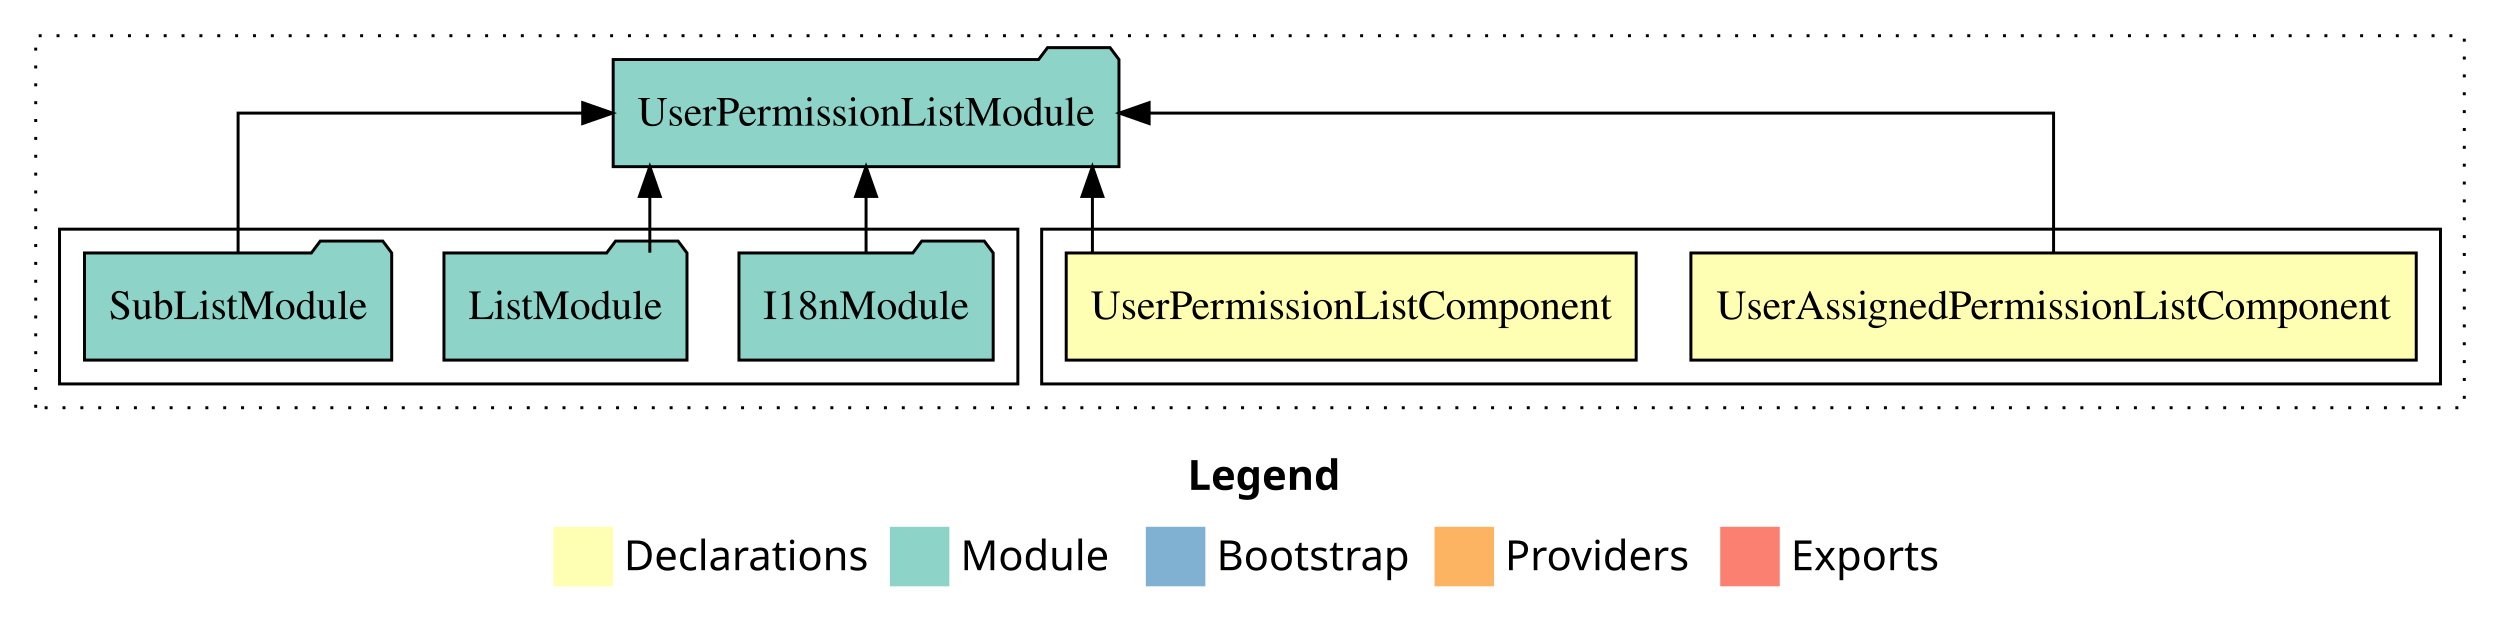
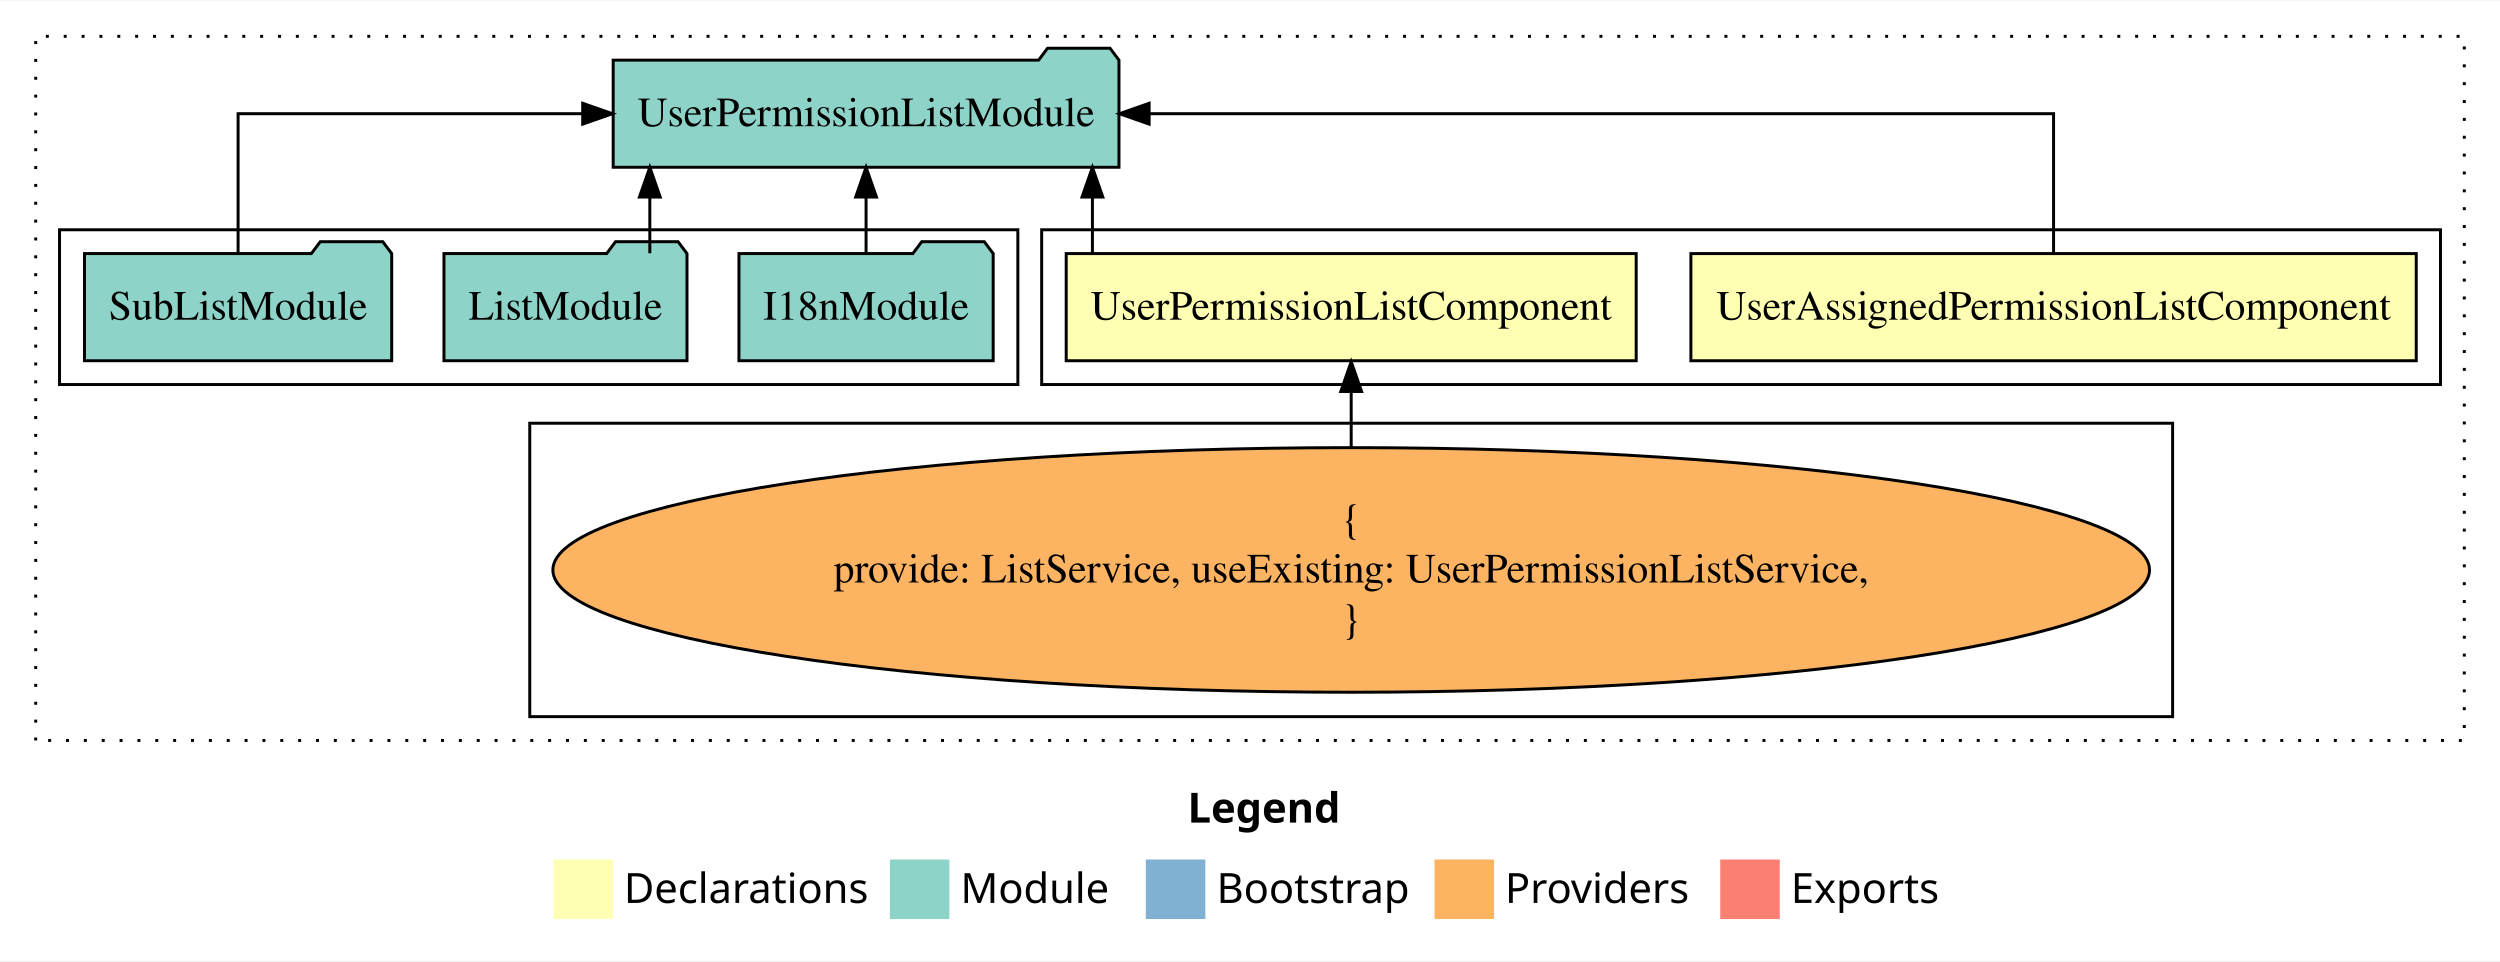
- <svg xmlns="http://www.w3.org/2000/svg" width="840pt" height="211pt" viewBox="0.00 0.00 840.00 211.00">
-   <g id="graph0" class="graph" transform="scale(1 1) rotate(0) translate(4 207)">
-     <polygon fill="#ffffff" stroke="transparent" points="-4,4 -4,-207 836,-207 836,4 -4,4" />
+ <svg xmlns="http://www.w3.org/2000/svg" width="840pt" height="323pt" viewBox="0.00 0.00 840.00 322.59">
+   <g id="graph0" class="graph" transform="scale(1 1) rotate(0) translate(4 318.5901)">
+     <polygon fill="#ffffff" stroke="transparent" points="-4,4 -4,-318.59 836,-318.59 836,4 -4,4" />
    <text text-anchor="start" x="395.009" y="-42.4" font-family="sans-serif" font-weight="bold" font-size="14.00" fill="#000000">Legend</text>
    <polygon fill="#ffffb3" stroke="transparent" points="182,-10 182,-30 202,-30 202,-10 182,-10" />
    <text text-anchor="start" x="205.629" y="-15.4" font-family="sans-serif" font-size="14.00" fill="#000000">  Declarations</text>
    <polygon fill="#8dd3c7" stroke="transparent" points="295,-10 295,-30 315,-30 315,-10 295,-10" />
    <text text-anchor="start" x="318.725" y="-15.4" font-family="sans-serif" font-size="14.00" fill="#000000">  Module</text>
    <polygon fill="#80b1d3" stroke="transparent" points="381,-10 381,-30 401,-30 401,-10 381,-10" />
    <text text-anchor="start" x="404.781" y="-15.4" font-family="sans-serif" font-size="14.00" fill="#000000">  Bootstrap</text>
    <polygon fill="#fdb462" stroke="transparent" points="478,-10 478,-30 498,-30 498,-10 478,-10" />
    <text text-anchor="start" x="501.673" y="-15.4" font-family="sans-serif" font-size="14.00" fill="#000000">  Providers</text>
    <polygon fill="#fb8072" stroke="transparent" points="574,-10 574,-30 594,-30 594,-10 574,-10" />
    <text text-anchor="start" x="597.726" y="-15.4" font-family="sans-serif" font-size="14.00" fill="#000000">  Exports</text>
    <g id="clust1" class="cluster">
-       <polygon fill="none" stroke="#000000" stroke-dasharray="1,5" points="8,-70 8,-195 824,-195 824,-70 8,-70" />
+       <polygon fill="none" stroke="#000000" stroke-dasharray="1,5" points="8,-70 8,-306.59 824,-306.59 824,-70 8,-70" />
    </g>
    <g id="clust2" class="cluster">
-       <polygon fill="none" stroke="#000000" points="346,-78 346,-130 816,-130 816,-78 346,-78" />
+       <polygon fill="none" stroke="#000000" points="346,-189.59 346,-241.59 816,-241.59 816,-189.59 346,-189.59" />
+     </g>
+     <g id="clust4" class="cluster">
+       <polygon fill="none" stroke="#000000" points="174,-78 174,-176.59 726,-176.59 726,-78 174,-78" />
    </g>
    <g id="clust5" class="cluster">
-       <polygon fill="none" stroke="#000000" points="16,-78 16,-130 338,-130 338,-78 16,-78" />
+       <polygon fill="none" stroke="#000000" points="16,-189.59 16,-241.59 338,-241.59 338,-189.59 16,-189.59" />
    </g>
    <g id="node1" class="node">
-       <polygon fill="#ffffb3" stroke="#000000" points="807.857,-122 564.143,-122 564.143,-86 807.857,-86 807.857,-122" />
-       <text text-anchor="middle" x="686" y="-99.8" font-family="Times,serif" font-size="14.00" fill="#000000">UserAssignedPermissionListComponent</text>
+       <polygon fill="#ffffb3" stroke="#000000" points="807.857,-233.59 564.143,-233.59 564.143,-197.59 807.857,-197.59 807.857,-233.59" />
+       <text text-anchor="middle" x="686" y="-211.39" font-family="Times,serif" font-size="14.00" fill="#000000">UserAssignedPermissionListComponent</text>
    </g>
    <g id="node3" class="node">
-       <polygon fill="#8dd3c7" stroke="#000000" points="371.973,-187 368.973,-191 347.973,-191 344.973,-187 202.027,-187 202.027,-151 371.973,-151 371.973,-187" />
-       <text text-anchor="middle" x="287" y="-164.8" font-family="Times,serif" font-size="14.00" fill="#000000">UserPermissionListModule</text>
+       <polygon fill="#8dd3c7" stroke="#000000" points="371.973,-298.59 368.973,-302.59 347.973,-302.59 344.973,-298.59 202.027,-298.59 202.027,-262.59 371.973,-262.59 371.973,-298.59" />
+       <text text-anchor="middle" x="287" y="-276.39" font-family="Times,serif" font-size="14.00" fill="#000000">UserPermissionListModule</text>
    </g>
    <g id="edge1" class="edge">
-       <path fill="none" stroke="#000000" d="M686,-122.106C686,-141.339 686,-169 686,-169 686,-169 382.106,-169 382.106,-169" />
-       <polygon fill="#000000" stroke="#000000" points="382.106,-165.5 372.106,-169 382.106,-172.5 382.106,-165.5" />
+       <path fill="none" stroke="#000000" d="M686,-233.696C686,-252.929 686,-280.59 686,-280.59 686,-280.59 382.106,-280.59 382.106,-280.59" />
+       <polygon fill="#000000" stroke="#000000" points="382.106,-277.09 372.106,-280.59 382.106,-284.09 382.106,-277.09" />
    </g>
    <g id="node2" class="node">
-       <polygon fill="#ffffb3" stroke="#000000" points="545.756,-122 354.244,-122 354.244,-86 545.756,-86 545.756,-122" />
-       <text text-anchor="middle" x="450" y="-99.8" font-family="Times,serif" font-size="14.00" fill="#000000">UserPermissionListComponent</text>
+       <polygon fill="#ffffb3" stroke="#000000" points="545.756,-233.59 354.244,-233.59 354.244,-197.59 545.756,-197.59 545.756,-233.59" />
+       <text text-anchor="middle" x="450" y="-211.39" font-family="Times,serif" font-size="14.00" fill="#000000">UserPermissionListComponent</text>
    </g>
    <g id="edge2" class="edge">
-       <path fill="none" stroke="#000000" d="M363.054,-122.106C363.054,-122.106 363.054,-140.991 363.054,-140.991" />
-       <polygon fill="#000000" stroke="#000000" points="359.554,-140.991 363.054,-150.991 366.554,-140.991 359.554,-140.991" />
+       <path fill="none" stroke="#000000" d="M363.054,-233.696C363.054,-233.696 363.054,-252.581 363.054,-252.581" />
+       <polygon fill="#000000" stroke="#000000" points="359.554,-252.581 363.054,-262.581 366.554,-252.581 359.554,-252.581" />
    </g>
    <g id="node4" class="node">
-       <polygon fill="#8dd3c7" stroke="#000000" points="329.711,-122 326.711,-126 305.711,-126 302.711,-122 244.289,-122 244.289,-86 329.711,-86 329.711,-122" />
-       <text text-anchor="middle" x="287" y="-99.8" font-family="Times,serif" font-size="14.00" fill="#000000">I18nModule</text>
+       <ellipse fill="#fdb462" stroke="#000000" cx="450" cy="-127.295" rx="268.24" ry="41.091" />
+       <text text-anchor="middle" x="450" y="-139.895" font-family="Times,serif" font-size="14.00" fill="#000000">{</text>
+       <text text-anchor="middle" x="450" y="-123.095" font-family="Times,serif" font-size="14.00" fill="#000000">    provide: ListService, useExisting: UserPermissionListService,</text>
+       <text text-anchor="middle" x="450" y="-106.295" font-family="Times,serif" font-size="14.00" fill="#000000">}</text>
    </g>
    <g id="edge3" class="edge">
-       <path fill="none" stroke="#000000" d="M287,-122.106C287,-122.106 287,-140.991 287,-140.991" />
-       <polygon fill="#000000" stroke="#000000" points="283.5,-140.991 287,-150.991 290.5,-140.991 283.5,-140.991" />
+       <path fill="none" stroke="#000000" d="M450,-168.599C450,-168.599 450,-187.255 450,-187.255" />
+       <polygon fill="#000000" stroke="#000000" points="446.5,-187.255 450,-197.255 453.5,-187.255 446.5,-187.255" />
    </g>
    <g id="node5" class="node">
-       <polygon fill="#8dd3c7" stroke="#000000" points="226.829,-122 223.829,-126 202.829,-126 199.829,-122 145.171,-122 145.171,-86 226.829,-86 226.829,-122" />
-       <text text-anchor="middle" x="186" y="-99.8" font-family="Times,serif" font-size="14.00" fill="#000000">ListModule</text>
+       <polygon fill="#8dd3c7" stroke="#000000" points="329.711,-233.59 326.711,-237.59 305.711,-237.59 302.711,-233.59 244.289,-233.59 244.289,-197.59 329.711,-197.59 329.711,-233.59" />
+       <text text-anchor="middle" x="287" y="-211.39" font-family="Times,serif" font-size="14.00" fill="#000000">I18nModule</text>
    </g>
    <g id="edge4" class="edge">
-       <path fill="none" stroke="#000000" d="M214.339,-122.106C214.339,-122.106 214.339,-140.991 214.339,-140.991" />
-       <polygon fill="#000000" stroke="#000000" points="210.839,-140.991 214.339,-150.991 217.839,-140.991 210.839,-140.991" />
+       <path fill="none" stroke="#000000" d="M287,-233.696C287,-233.696 287,-252.581 287,-252.581" />
+       <polygon fill="#000000" stroke="#000000" points="283.5,-252.581 287,-262.581 290.5,-252.581 283.5,-252.581" />
    </g>
    <g id="node6" class="node">
-       <polygon fill="#8dd3c7" stroke="#000000" points="127.611,-122 124.611,-126 103.611,-126 100.611,-122 24.389,-122 24.389,-86 127.611,-86 127.611,-122" />
-       <text text-anchor="middle" x="76" y="-99.8" font-family="Times,serif" font-size="14.00" fill="#000000">SubListModule</text>
+       <polygon fill="#8dd3c7" stroke="#000000" points="226.829,-233.59 223.829,-237.59 202.829,-237.59 199.829,-233.59 145.171,-233.59 145.171,-197.59 226.829,-197.59 226.829,-233.59" />
+       <text text-anchor="middle" x="186" y="-211.39" font-family="Times,serif" font-size="14.00" fill="#000000">ListModule</text>
    </g>
    <g id="edge5" class="edge">
-       <path fill="none" stroke="#000000" d="M76,-122.106C76,-141.339 76,-169 76,-169 76,-169 191.786,-169 191.786,-169" />
-       <polygon fill="#000000" stroke="#000000" points="191.786,-172.5 201.786,-169 191.786,-165.5 191.786,-172.5" />
+       <path fill="none" stroke="#000000" d="M214.339,-233.696C214.339,-233.696 214.339,-252.581 214.339,-252.581" />
+       <polygon fill="#000000" stroke="#000000" points="210.839,-252.581 214.339,-262.581 217.839,-252.581 210.839,-252.581" />
+     </g>
+     <g id="node7" class="node">
+       <polygon fill="#8dd3c7" stroke="#000000" points="127.611,-233.59 124.611,-237.59 103.611,-237.59 100.611,-233.59 24.389,-233.59 24.389,-197.59 127.611,-197.59 127.611,-233.59" />
+       <text text-anchor="middle" x="76" y="-211.39" font-family="Times,serif" font-size="14.00" fill="#000000">SubListModule</text>
+     </g>
+     <g id="edge6" class="edge">
+       <path fill="none" stroke="#000000" d="M76,-233.696C76,-252.929 76,-280.59 76,-280.59 76,-280.59 191.786,-280.59 191.786,-280.59" />
+       <polygon fill="#000000" stroke="#000000" points="191.786,-284.09 201.786,-280.59 191.786,-277.09 191.786,-284.09" />
    </g>
  </g>
</svg>
